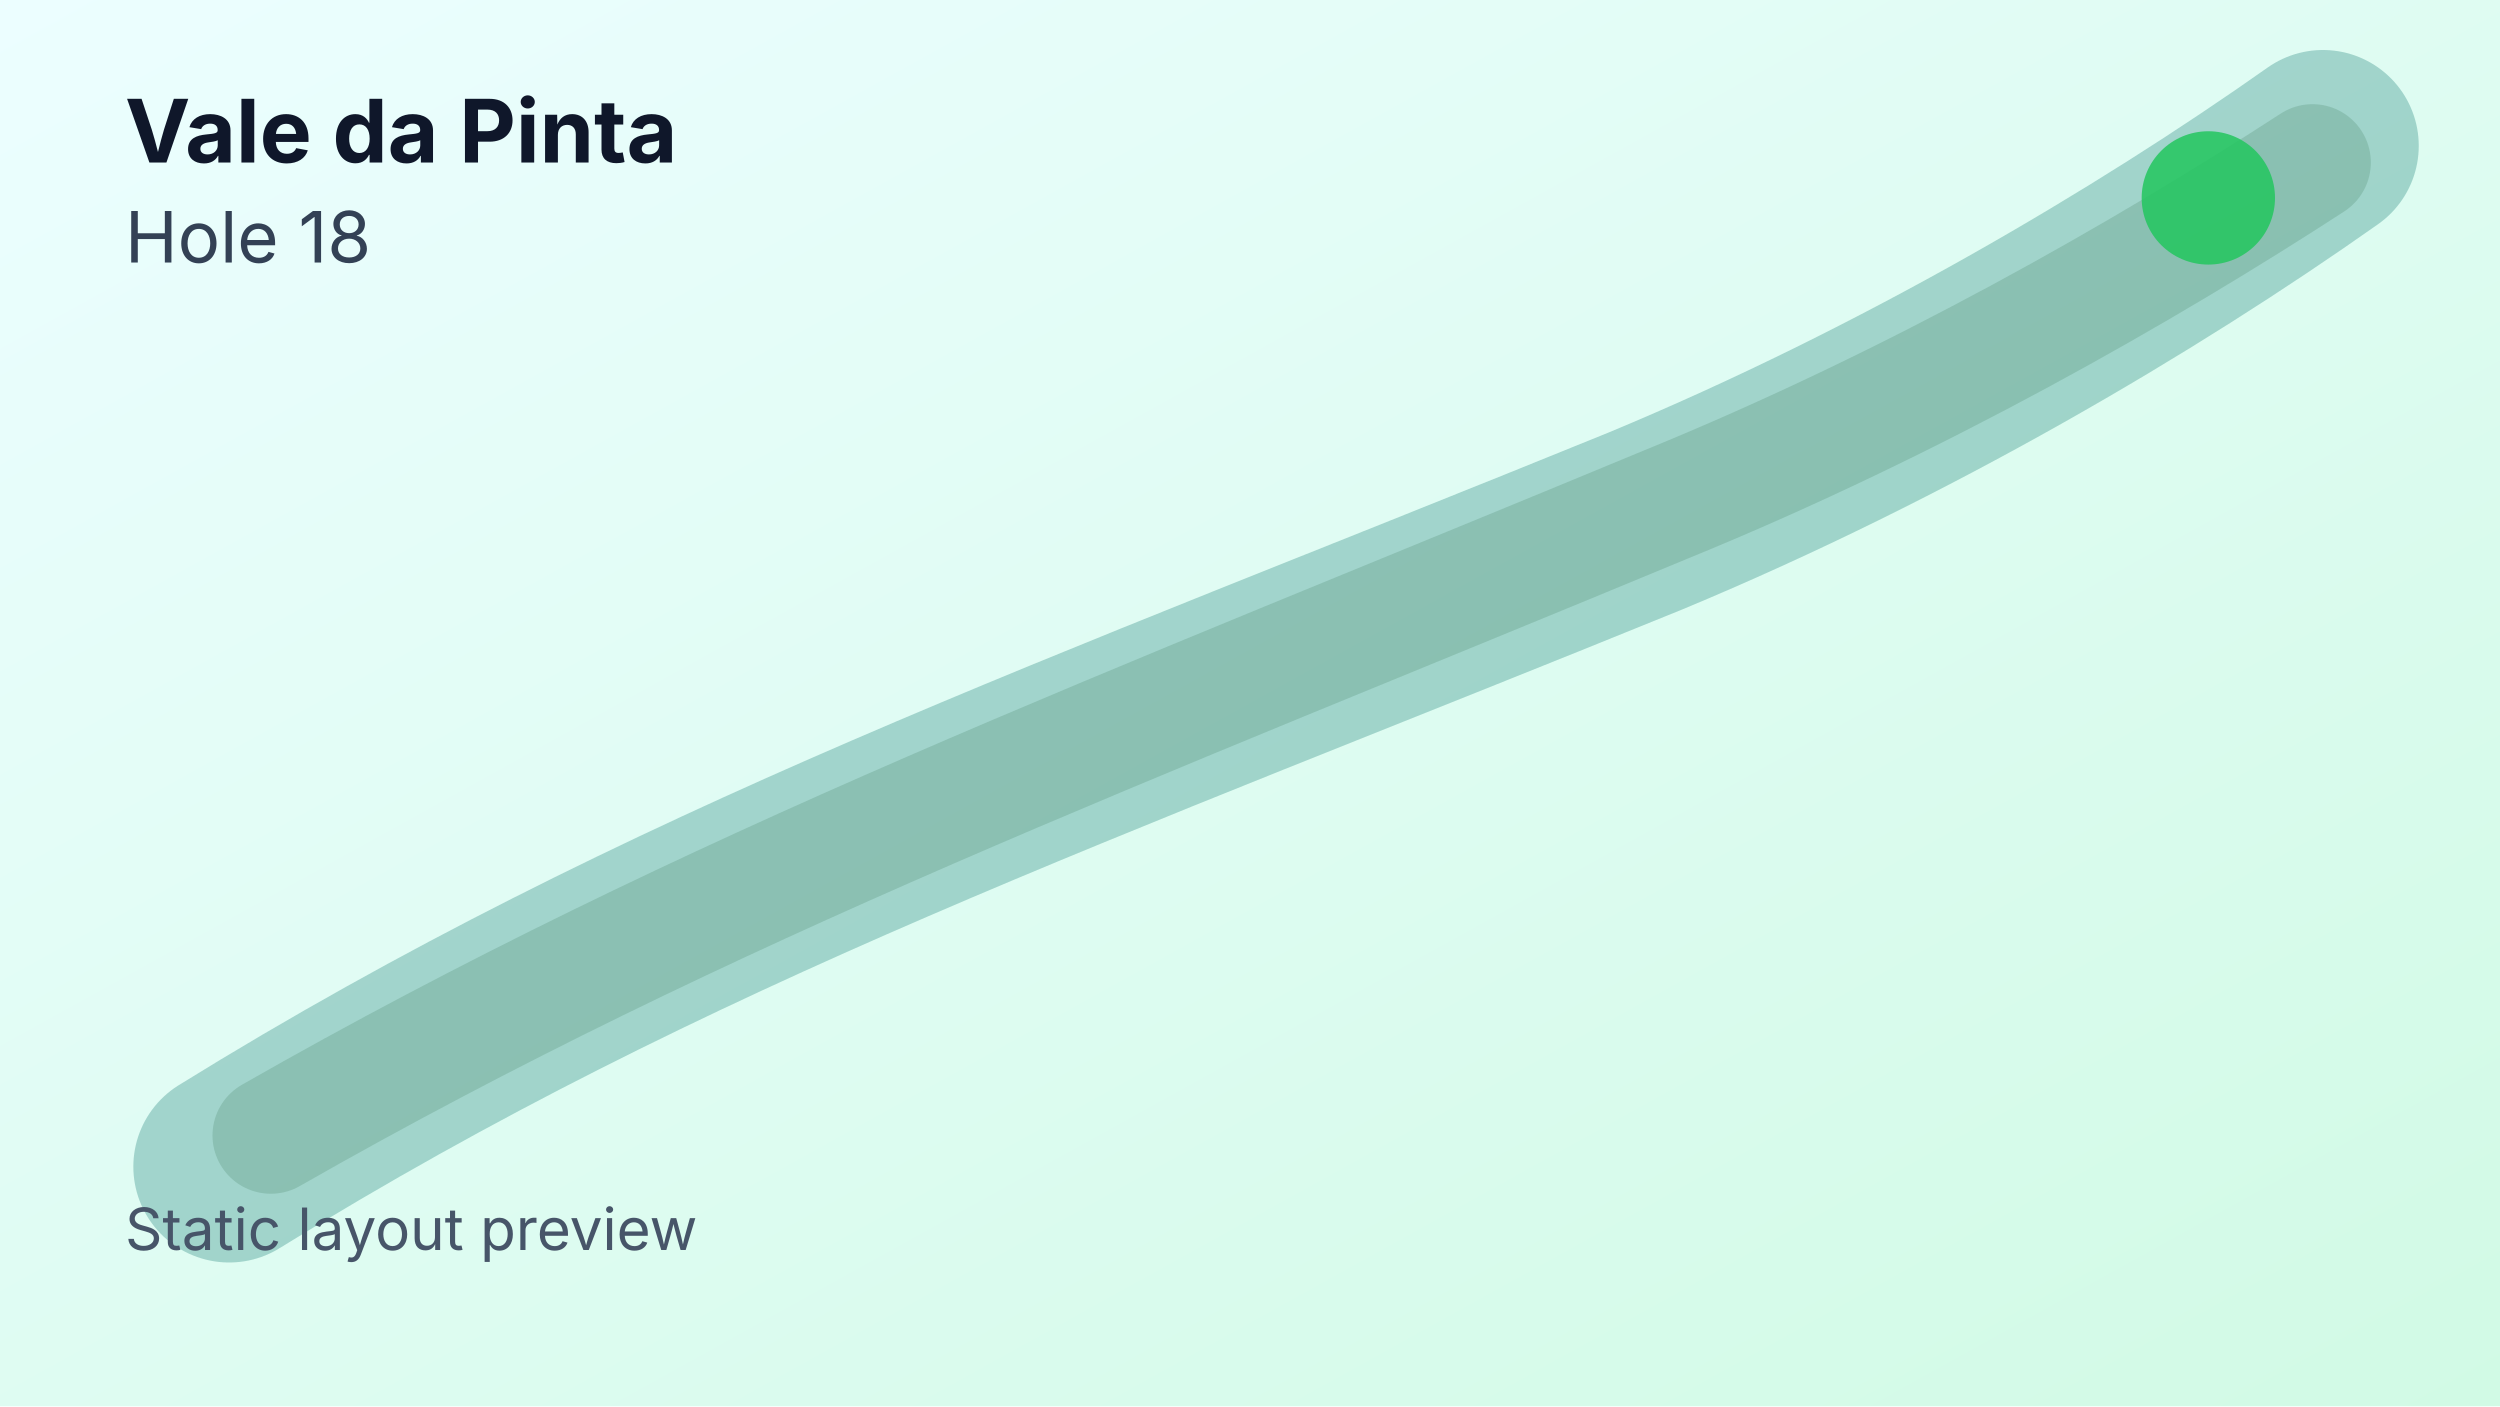
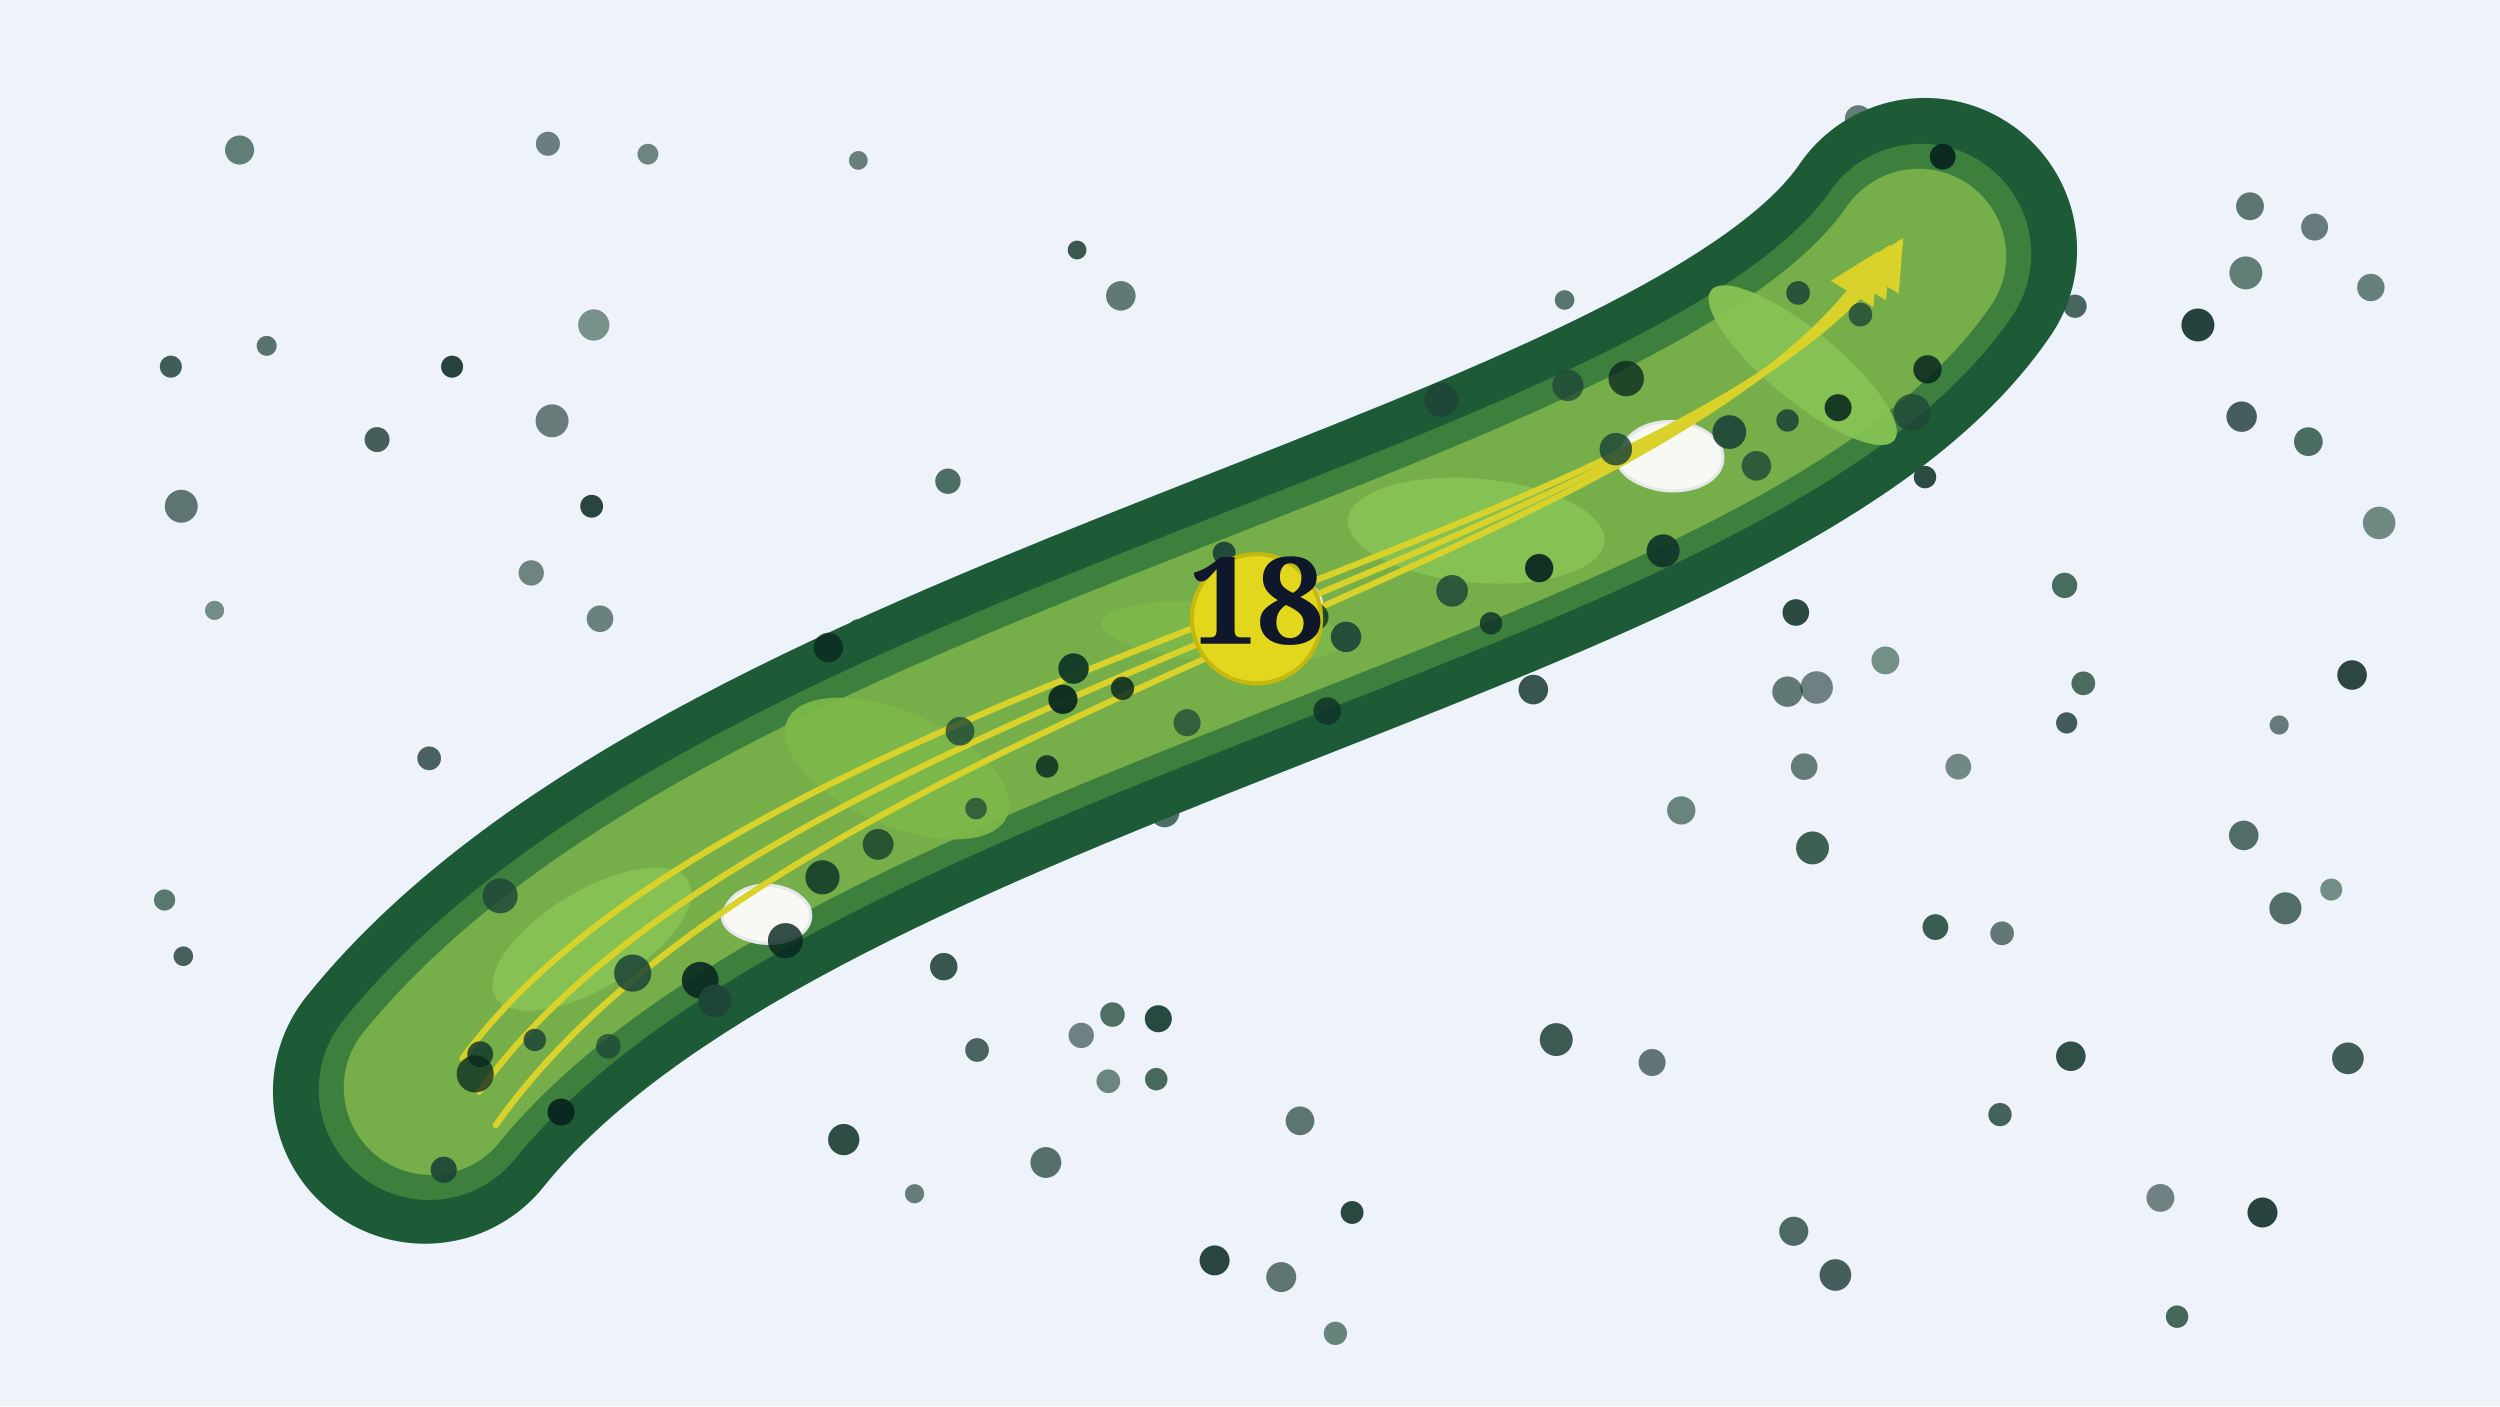
<svg xmlns="http://www.w3.org/2000/svg" viewBox="0 0 1200 675" role="img" aria-label="Vale da Pinta Hole 18">
  <defs>
-     <linearGradient id="bg" x1="0" y1="0" x2="1" y2="1">
-       <stop offset="0%" stop-color="#ecfeff" />
-       <stop offset="100%" stop-color="#d1fae5" />
-     </linearGradient>
+     <marker id="arrow" markerWidth="8" markerHeight="8" refX="7" refY="4" orient="auto">
+       <path d="M0,0 L8,4 L0,8 z" fill="#d9d22b" />
+     </marker>
  </defs>
-   <rect width="1200" height="675" fill="url(#bg)" />
-   <path d="M110 560 C320 430, 520 360, 790 250 C915 198, 1030 130, 1115 70" fill="none" stroke="#0f766e" stroke-opacity="0.30" stroke-width="92" stroke-linecap="round" />
-   <path d="M130 545 C340 425, 540 350, 800 242 C920 193, 1030 130, 1110 78" fill="none" stroke="#14532d" stroke-opacity="0.16" stroke-width="56" stroke-linecap="round" />
-   <circle cx="1060" cy="95" r="32" fill="#22c55e" fill-opacity="0.85" />
-   <text x="60" y="78" fill="#0f172a" font-family="Inter, Arial, sans-serif" font-size="42" font-weight="700">Vale da Pinta</text>
-   <text x="60" y="126" fill="#334155" font-family="Inter, Arial, sans-serif" font-size="34">Hole 18</text>
-   <text x="60" y="600" fill="#475569" font-family="Inter, Arial, sans-serif" font-size="28">Static layout preview</text>
+   <rect width="1200" height="675" fill="#eef3fb" />
+   <circle cx="284.0" cy="243.0" r="5.5" fill="#0b2a23" fill-opacity="0.86" />
+   <circle cx="311.0" cy="74.0" r="5.0" fill="#103429" fill-opacity="0.58" />
+   <circle cx="583.0" cy="605.0" r="7.2" fill="#0b2a23" fill-opacity="0.86" />
+   <circle cx="961.0" cy="448.0" r="5.7" fill="#0b2a23" fill-opacity="0.61" />
+   <circle cx="412.0" cy="77.0" r="4.5" fill="#0b2a23" fill-opacity="0.58" />
+   <circle cx="79.0" cy="432.0" r="5.1" fill="#21493a" fill-opacity="0.72" />
+   <circle cx="263.0" cy="69.0" r="5.8" fill="#0b2a23" fill-opacity="0.58" />
+   <circle cx="916.0" cy="86.0" r="7.6" fill="#0b2a23" fill-opacity="0.71" />
+   <circle cx="115.0" cy="72.0" r="7.0" fill="#21493a" fill-opacity="0.69" />
+   <circle cx="538.0" cy="142.0" r="7.1" fill="#103429" fill-opacity="0.64" />
+   <circle cx="858.0" cy="332.0" r="7.3" fill="#103429" fill-opacity="0.64" />
+   <circle cx="1129.0" cy="324.0" r="7.1" fill="#0b2a23" fill-opacity="0.85" />
+   <circle cx="217.0" cy="176.0" r="5.3" fill="#0b2a23" fill-opacity="0.87" />
+   <circle cx="793.0" cy="510.0" r="6.5" fill="#0b2a23" fill-opacity="0.62" />
+   <circle cx="1076.0" cy="200.0" r="7.3" fill="#0b2a23" fill-opacity="0.74" />
+   <circle cx="950.0" cy="145.0" r="5.8" fill="#21493a" fill-opacity="0.79" />
+   <circle cx="960.0" cy="535.0" r="5.6" fill="#103429" fill-opacity="0.76" />
+   <circle cx="751.0" cy="144.0" r="4.7" fill="#21493a" fill-opacity="0.74" />
+   <circle cx="405.0" cy="547.0" r="7.5" fill="#103429" fill-opacity="0.86" />
+   <circle cx="88.0" cy="459.0" r="4.7" fill="#0b2a23" fill-opacity="0.73" />
+   <circle cx="555.0" cy="518.0" r="5.4" fill="#21493a" fill-opacity="0.81" />
+   <circle cx="206.0" cy="364.0" r="5.7" fill="#0b2a23" fill-opacity="0.72" />
+   <circle cx="996.0" cy="147.0" r="5.6" fill="#103429" fill-opacity="0.74" />
+   <circle cx="265.0" cy="202.0" r="7.9" fill="#0b2a23" fill-opacity="0.59" />
+   <circle cx="929.0" cy="445.0" r="6.2" fill="#21493a" fill-opacity="0.88" />
+   <circle cx="994.0" cy="507.0" r="7.1" fill="#103429" fill-opacity="0.85" />
+   <circle cx="519.0" cy="497.0" r="6.1" fill="#0b2a23" fill-opacity="0.57" />
+   <circle cx="866.0" cy="368.0" r="6.4" fill="#103429" fill-opacity="0.62" />
+   <circle cx="924.0" cy="229.0" r="5.4" fill="#103429" fill-opacity="0.87" />
+   <circle cx="649.0" cy="582.0" r="5.5" fill="#103429" fill-opacity="0.89" />
+   <circle cx="991.0" cy="281.0" r="6.1" fill="#21493a" fill-opacity="0.80" />
+   <circle cx="1077.0" cy="401.0" r="7.1" fill="#103429" fill-opacity="0.70" />
+   <circle cx="807.0" cy="389.0" r="6.8" fill="#21493a" fill-opacity="0.65" />
+   <circle cx="1142.0" cy="251.0" r="7.8" fill="#21493a" fill-opacity="0.62" />
+   <circle cx="1078.0" cy="131.0" r="7.9" fill="#21493a" fill-opacity="0.69" />
+   <circle cx="853.0" cy="195.0" r="5.8" fill="#21493a" fill-opacity="0.78" />
+   <circle cx="1045.0" cy="632.0" r="5.4" fill="#21493a" fill-opacity="0.82" />
+   <circle cx="870.0" cy="407.0" r="7.9" fill="#21493a" fill-opacity="0.86" />
+   <circle cx="103.0" cy="293.0" r="4.6" fill="#21493a" fill-opacity="0.60" />
+   <circle cx="849.0" cy="106.0" r="5.5" fill="#21493a" fill-opacity="0.80" />
+   <circle cx="255.0" cy="275.0" r="6.1" fill="#103429" fill-opacity="0.58" />
+   <circle cx="736.0" cy="331.0" r="7.1" fill="#103429" fill-opacity="0.82" />
+   <circle cx="862.0" cy="294.0" r="6.4" fill="#103429" fill-opacity="0.88" />
+   <circle cx="469.0" cy="504.0" r="5.7" fill="#0b2a23" fill-opacity="0.71" />
+   <circle cx="1094.0" cy="348.0" r="4.6" fill="#0b2a23" fill-opacity="0.60" />
+   <circle cx="285.0" cy="156.0" r="7.5" fill="#21493a" fill-opacity="0.58" />
+   <circle cx="1055.0" cy="156.0" r="7.9" fill="#0b2a23" fill-opacity="0.88" />
+   <circle cx="128.0" cy="166.0" r="4.8" fill="#103429" fill-opacity="0.67" />
+   <circle cx="87.0" cy="243.0" r="7.9" fill="#0b2a23" fill-opacity="0.63" />
+   <circle cx="376.0" cy="331.0" r="6.8" fill="#21493a" fill-opacity="0.59" />
+   <circle cx="881.0" cy="612.0" r="7.6" fill="#0b2a23" fill-opacity="0.74" />
+   <circle cx="181.0" cy="211.0" r="6.0" fill="#0b2a23" fill-opacity="0.74" />
+   <circle cx="1127.0" cy="508.0" r="7.6" fill="#103429" fill-opacity="0.78" />
+   <circle cx="1108.0" cy="212.0" r="6.9" fill="#21493a" fill-opacity="0.79" />
+   <circle cx="288.0" cy="297.0" r="6.4" fill="#103429" fill-opacity="0.59" />
+   <circle cx="1000.0" cy="328.0" r="5.7" fill="#21493a" fill-opacity="0.80" />
+   <circle cx="82.0" cy="176.0" r="5.3" fill="#103429" fill-opacity="0.78" />
+   <circle cx="641.0" cy="640.0" r="5.6" fill="#21493a" fill-opacity="0.66" />
+   <circle cx="905.0" cy="317.0" r="6.7" fill="#21493a" fill-opacity="0.59" />
+   <circle cx="747.0" cy="499.0" r="7.9" fill="#103429" fill-opacity="0.80" />
+   <circle cx="431.0" cy="371.0" r="5.3" fill="#103429" fill-opacity="0.88" />
+   <circle cx="872.0" cy="330.0" r="7.8" fill="#0b2a23" fill-opacity="0.57" />
+   <circle cx="1097.0" cy="436.0" r="7.7" fill="#103429" fill-opacity="0.70" />
+   <circle cx="1138.0" cy="138.0" r="6.6" fill="#103429" fill-opacity="0.60" />
+   <circle cx="259.0" cy="430.0" r="5.7" fill="#103429" fill-opacity="0.79" />
+   <circle cx="861.0" cy="591.0" r="7.0" fill="#103429" fill-opacity="0.72" />
+   <circle cx="1080.0" cy="99.0" r="6.7" fill="#103429" fill-opacity="0.65" />
+   <circle cx="499.0" cy="377.0" r="8.0" fill="#103429" fill-opacity="0.71" />
+   <circle cx="970.0" cy="96.0" r="4.7" fill="#21493a" fill-opacity="0.80" />
+   <circle cx="517.0" cy="120.0" r="4.5" fill="#103429" fill-opacity="0.81" />
+   <circle cx="892.0" cy="57.0" r="6.5" fill="#0b2a23" fill-opacity="0.60" />
+   <circle cx="797.0" cy="172.0" r="6.7" fill="#0b2a23" fill-opacity="0.79" />
+   <circle cx="666.0" cy="340.0" r="6.0" fill="#0b2a23" fill-opacity="0.59" />
+   <circle cx="1119.0" cy="427.0" r="5.3" fill="#21493a" fill-opacity="0.60" />
+   <circle cx="992.0" cy="347.0" r="5.1" fill="#0b2a23" fill-opacity="0.75" />
+   <circle cx="940.0" cy="368.0" r="6.2" fill="#103429" fill-opacity="0.56" />
+   <circle cx="412.0" cy="302.0" r="4.9" fill="#103429" fill-opacity="0.60" />
+   <circle cx="534.0" cy="487.0" r="5.9" fill="#21493a" fill-opacity="0.77" />
+   <circle cx="1037.0" cy="575.0" r="6.7" fill="#0b2a23" fill-opacity="0.56" />
+   <circle cx="556.0" cy="489.0" r="6.5" fill="#103429" fill-opacity="0.89" />
+   <circle cx="532.0" cy="519.0" r="5.7" fill="#21493a" fill-opacity="0.64" />
+   <circle cx="615.0" cy="613.0" r="7.2" fill="#103429" fill-opacity="0.65" />
+   <circle cx="455.0" cy="231.0" r="6.1" fill="#21493a" fill-opacity="0.78" />
+   <circle cx="559.0" cy="390.0" r="7.1" fill="#21493a" fill-opacity="0.78" />
+   <circle cx="453.0" cy="464.0" r="6.6" fill="#103429" fill-opacity="0.82" />
+   <circle cx="1111.0" cy="109.0" r="6.5" fill="#0b2a23" fill-opacity="0.59" />
+   <circle cx="439.0" cy="573.0" r="4.6" fill="#0b2a23" fill-opacity="0.59" />
+   <circle cx="502.0" cy="558.0" r="7.4" fill="#103429" fill-opacity="0.69" />
+   <circle cx="1086.0" cy="582.0" r="7.2" fill="#0b2a23" fill-opacity="0.87" />
+   <circle cx="624.0" cy="538.0" r="6.9" fill="#103429" fill-opacity="0.65" />
+   <path d="M 204 524 C 360 330, 825 266, 924 120" fill="none" stroke="#1d5a36" stroke-width="146" stroke-linecap="round" />
+   <path d="M 206 523 C 364 328, 822 267, 922 122" fill="none" stroke="#3d7f3d" stroke-width="106" stroke-linecap="round" fill-opacity="0.96" />
+   <path d="M 207 522 C 364 329, 821 268, 921 123" fill="none" stroke="#76ae4a" stroke-width="84" stroke-linecap="round" fill-opacity="0.92" />
+   <ellipse cx="284.1" cy="450.8" rx="54.0" ry="23.3" fill="#86c254" transform="rotate(-31.2 284.1 450.8)" fill-opacity="0.95" />
+   <ellipse cx="430.6" cy="368.9" rx="57.6" ry="27.3" fill="#7bb84a" transform="rotate(23.6 430.6 368.9)" fill-opacity="0.95" />
+   <ellipse cx="586.8" cy="303.4" rx="58.3" ry="14.3" fill="#7bb84a" transform="rotate(4.2 586.8 303.4)" fill-opacity="0.95" />
+   <ellipse cx="708.6" cy="254.7" rx="61.8" ry="25.0" fill="#86c254" transform="rotate(4.9 708.6 254.7)" fill-opacity="0.95" />
+   <ellipse cx="865.3" cy="175.3" rx="56.8" ry="16.9" fill="#86c254" transform="rotate(39.4 865.3 175.3)" fill-opacity="0.95" />
+   <path d="M 348.5 435.1 C 355.8 420.6, 381.1 422.4, 388.3 435.1 C 392.9 447.8, 377.5 455.0, 363.0 452.3 C 350.4 449.6, 343.1 442.3, 348.5 435.1 Z" fill="#f8f8f5" stroke="#e5e7eb" stroke-width="1.5" />
+   <path d="M 590.8 285.9 C 598.6 270.3, 625.8 272.3, 633.5 285.9 C 638.4 299.4, 621.9 307.2, 606.4 304.3 C 592.8 301.4, 585.0 293.6, 590.8 285.9 Z" fill="#f8f8f5" stroke="#e5e7eb" stroke-width="1.5" />
+   <path d="M 778.6 214.5 C 787.2 197.2, 817.4 199.4, 826.0 214.5 C 831.4 229.6, 813.1 238.2, 795.8 235.0 C 780.7 231.7, 772.1 223.1, 778.6 214.5 Z" fill="#f8f8f5" stroke="#e5e7eb" stroke-width="1.5" />
+   <path d="M 222.0 508.0 C 360.0 320.4, 825.0 261.2, 912.0 116.8" fill="none" stroke="#d9d22b" stroke-width="3" marker-end="url(#arrow)" stroke-linecap="round" />
+   <path d="M 230.0 524.0 C 370.0 330.0, 817.0 266.0, 906.0 120.0" fill="none" stroke="#d9d22b" stroke-width="3" marker-end="url(#arrow)" stroke-linecap="round" />
+   <path d="M 238.0 540.0 C 380.0 339.6, 809.0 270.8, 900.0 123.2" fill="none" stroke="#d9d22b" stroke-width="3" marker-end="url(#arrow)" stroke-linecap="round" />
+   <circle cx="213.0" cy="561.5" r="6.3" fill="#1e4638" fill-opacity="0.92" />
+   <circle cx="230.5" cy="506.0" r="6.2" fill="#103529" fill-opacity="0.82" />
+   <circle cx="240.1" cy="430.0" r="8.4" fill="#1e4638" fill-opacity="0.82" />
+   <circle cx="228.1" cy="515.5" r="8.9" fill="#08261f" fill-opacity="0.75" />
+   <circle cx="256.7" cy="499.2" r="5.4" fill="#1e4638" fill-opacity="0.87" />
+   <circle cx="269.3" cy="533.8" r="6.5" fill="#08261f" fill-opacity="0.95" />
+   <circle cx="292.0" cy="502.2" r="5.9" fill="#1e4638" fill-opacity="0.76" />
+   <circle cx="303.7" cy="467.1" r="8.9" fill="#1e4638" fill-opacity="0.86" />
+   <circle cx="336.1" cy="470.5" r="8.8" fill="#08261f" fill-opacity="0.88" />
+   <circle cx="343.2" cy="480.4" r="7.9" fill="#1e4638" fill-opacity="0.95" />
+   <circle cx="377.0" cy="451.5" r="8.4" fill="#08261f" fill-opacity="0.81" />
+   <circle cx="394.8" cy="421.1" r="8.2" fill="#103529" fill-opacity="0.85" />
+   <circle cx="397.6" cy="310.8" r="7.1" fill="#08261f" fill-opacity="0.77" />
+   <circle cx="421.5" cy="405.3" r="7.4" fill="#103529" fill-opacity="0.75" />
+   <circle cx="460.8" cy="351.0" r="6.9" fill="#1e4638" fill-opacity="0.78" />
+   <circle cx="468.5" cy="388.1" r="5.2" fill="#1e4638" fill-opacity="0.75" />
+   <circle cx="502.6" cy="367.9" r="5.4" fill="#08261f" fill-opacity="0.81" />
+   <circle cx="510.2" cy="335.7" r="7.0" fill="#08261f" fill-opacity="0.93" />
+   <circle cx="515.3" cy="320.9" r="7.3" fill="#103529" fill-opacity="0.94" />
+   <circle cx="538.8" cy="330.4" r="5.6" fill="#08261f" fill-opacity="0.83" />
+   <circle cx="569.8" cy="346.9" r="6.5" fill="#1e4638" fill-opacity="0.76" />
+   <circle cx="587.6" cy="265.5" r="5.5" fill="#1e4638" fill-opacity="0.95" />
+   <circle cx="631.0" cy="296.1" r="6.7" fill="#08261f" fill-opacity="0.76" />
+   <circle cx="637.1" cy="341.3" r="6.6" fill="#103529" fill-opacity="0.86" />
+   <circle cx="646.1" cy="305.7" r="7.3" fill="#1e4638" fill-opacity="0.92" />
+   <circle cx="697.0" cy="283.6" r="7.6" fill="#1e4638" fill-opacity="0.83" />
+   <circle cx="691.7" cy="192.0" r="8.2" fill="#1e4638" fill-opacity="0.91" />
+   <circle cx="715.7" cy="299.2" r="5.4" fill="#103529" fill-opacity="0.84" />
+   <circle cx="738.8" cy="272.7" r="6.8" fill="#08261f" fill-opacity="0.92" />
+   <circle cx="752.6" cy="185.0" r="7.5" fill="#1e4638" fill-opacity="0.77" />
+   <circle cx="775.6" cy="215.6" r="7.8" fill="#1e4638" fill-opacity="0.83" />
+   <circle cx="780.6" cy="181.7" r="8.5" fill="#08261f" fill-opacity="0.77" />
+   <circle cx="798.3" cy="264.4" r="7.9" fill="#103529" fill-opacity="0.92" />
+   <circle cx="843.1" cy="223.6" r="7.1" fill="#1e4638" fill-opacity="0.80" />
+   <circle cx="830.1" cy="207.4" r="8.1" fill="#1e4638" fill-opacity="0.92" />
+   <circle cx="858.0" cy="201.8" r="5.4" fill="#1e4638" fill-opacity="0.88" />
+   <circle cx="863.1" cy="140.6" r="5.7" fill="#1e4638" fill-opacity="0.86" />
+   <circle cx="893.0" cy="151.0" r="5.7" fill="#1e4638" fill-opacity="0.79" />
+   <circle cx="882.3" cy="195.7" r="6.5" fill="#08261f" fill-opacity="0.86" />
+   <circle cx="917.8" cy="198.0" r="8.9" fill="#1e4638" fill-opacity="0.77" />
+   <circle cx="925.2" cy="177.3" r="6.8" fill="#08261f" fill-opacity="0.85" />
+   <circle cx="932.5" cy="75.2" r="6.2" fill="#08261f" fill-opacity="0.93" />
+   <circle cx="603.1" cy="297.0" r="31" fill="#e2d71c" stroke="#c5b90f" stroke-width="2" />
+   <text x="603.1" y="309.0" text-anchor="middle" fill="#0f172a" font-family="Georgia, serif" font-size="58" font-weight="700">18</text>
</svg>
